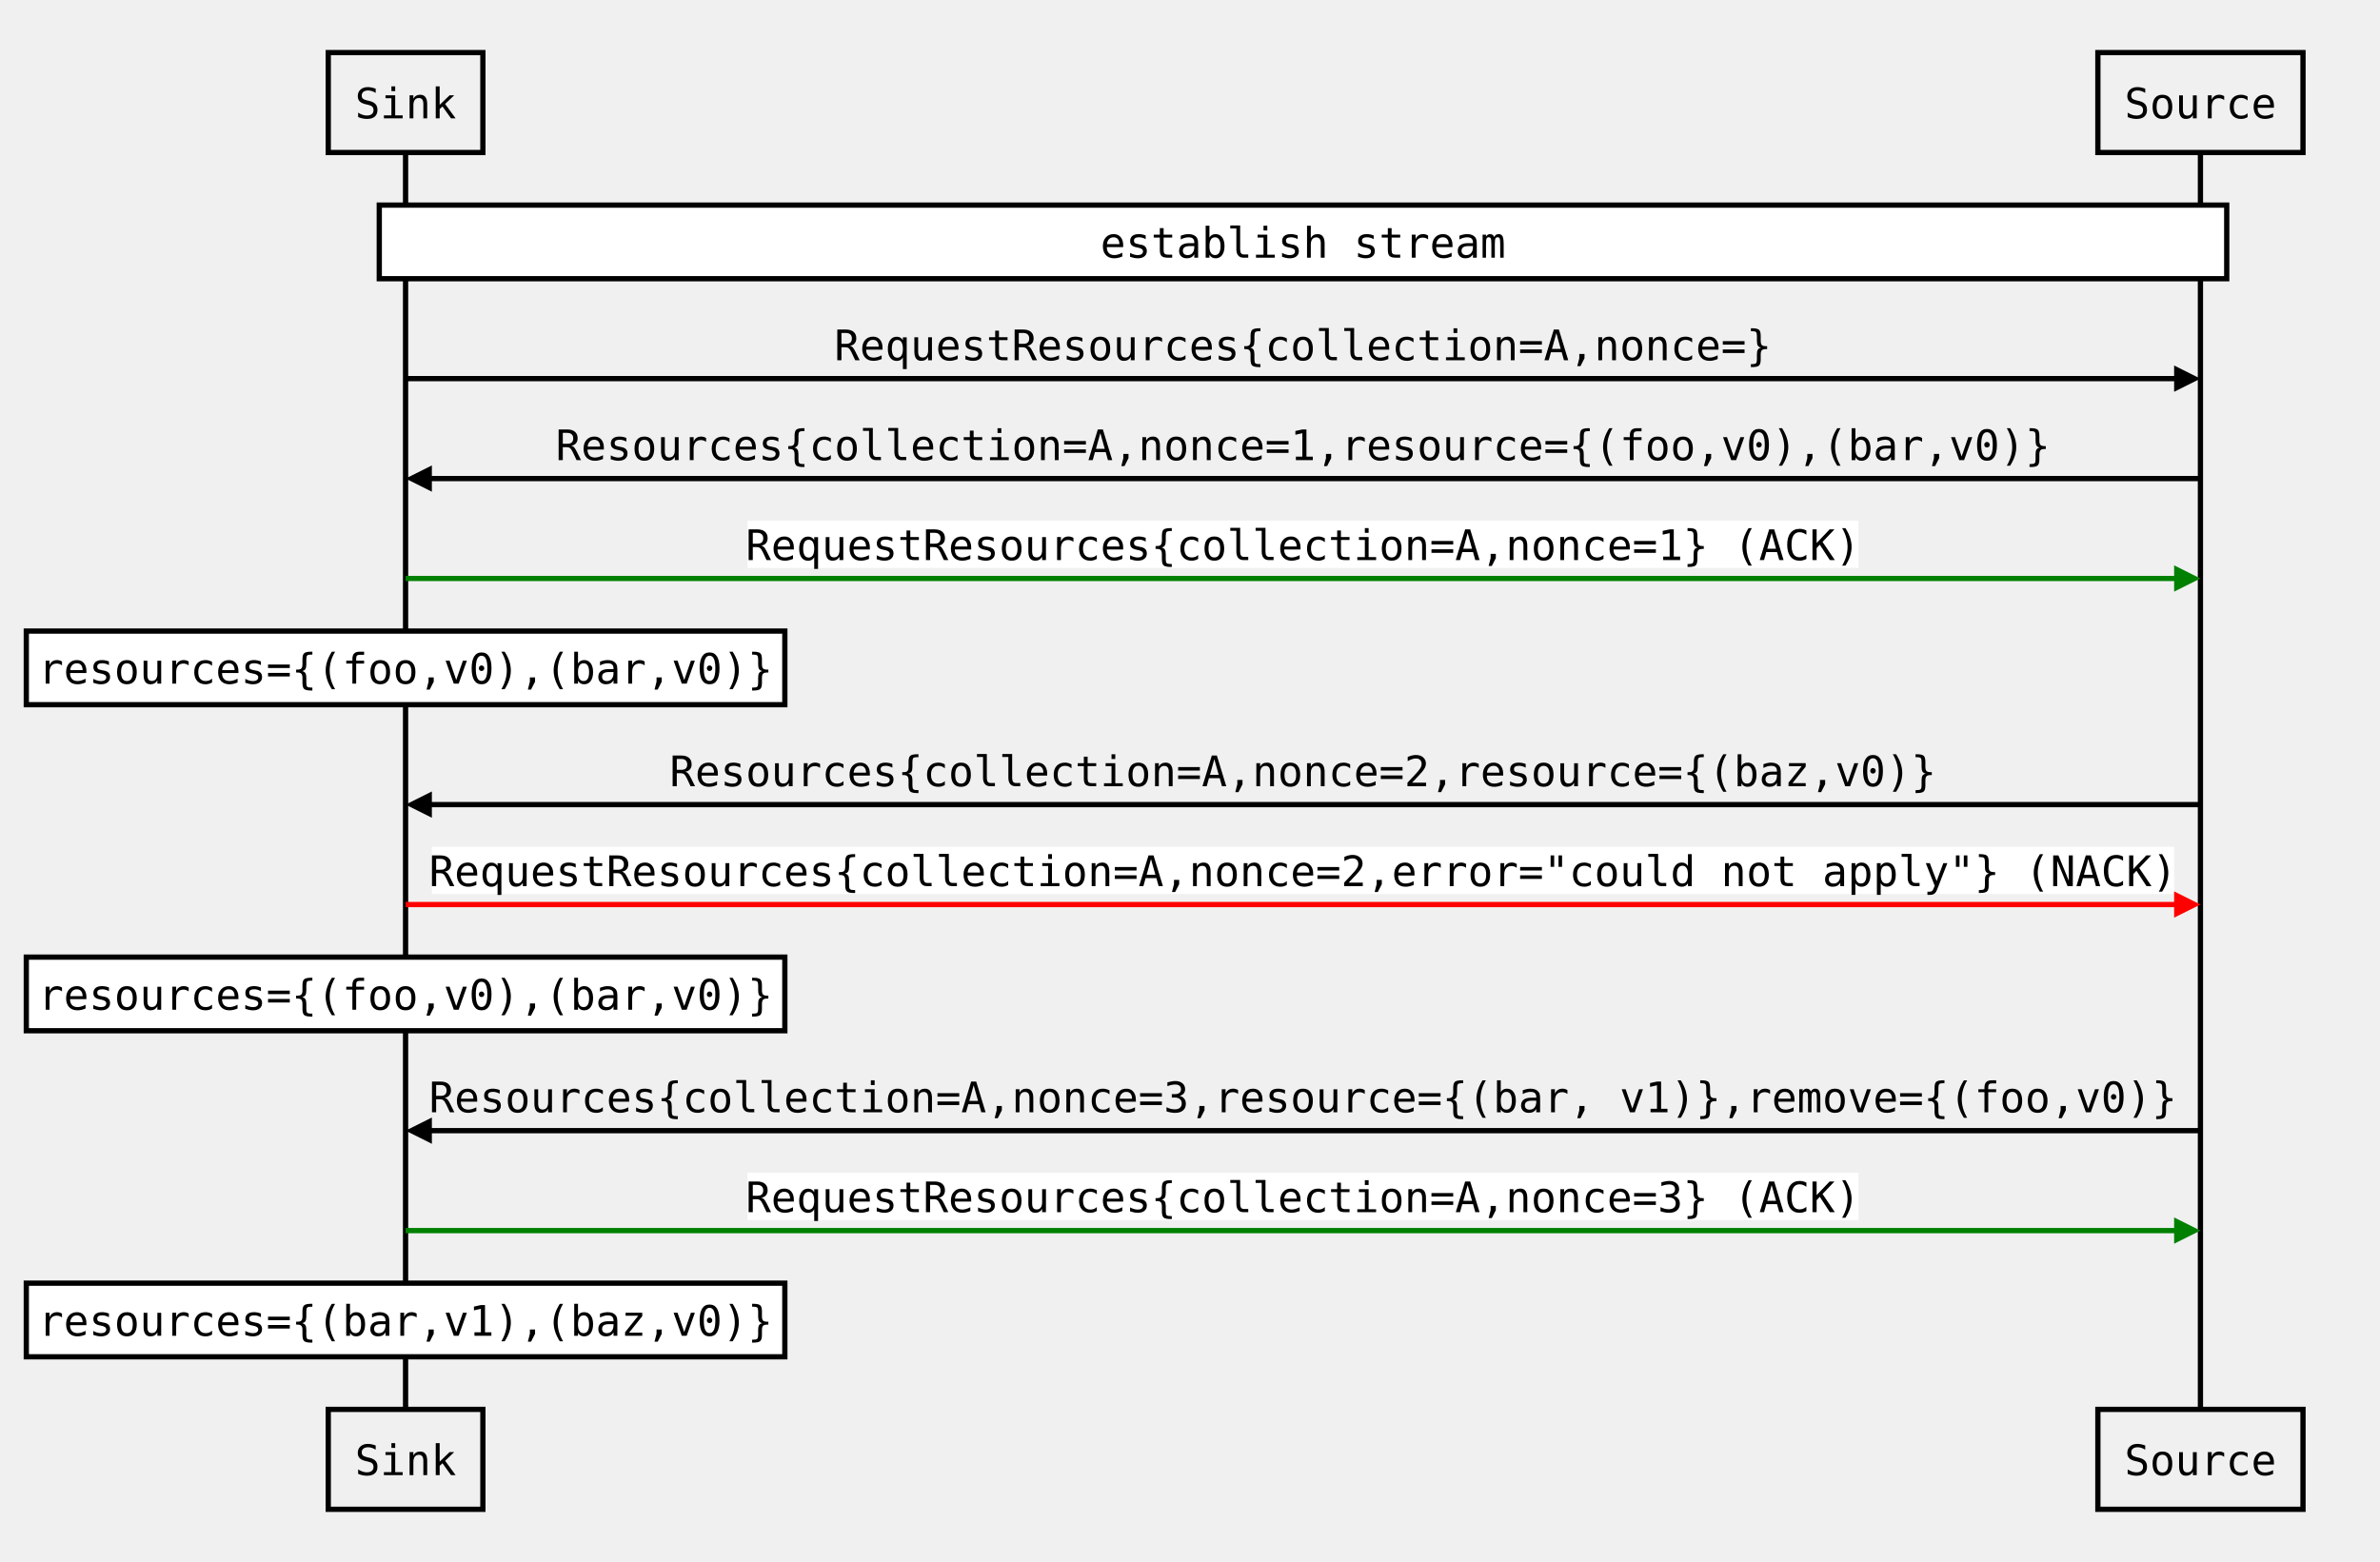
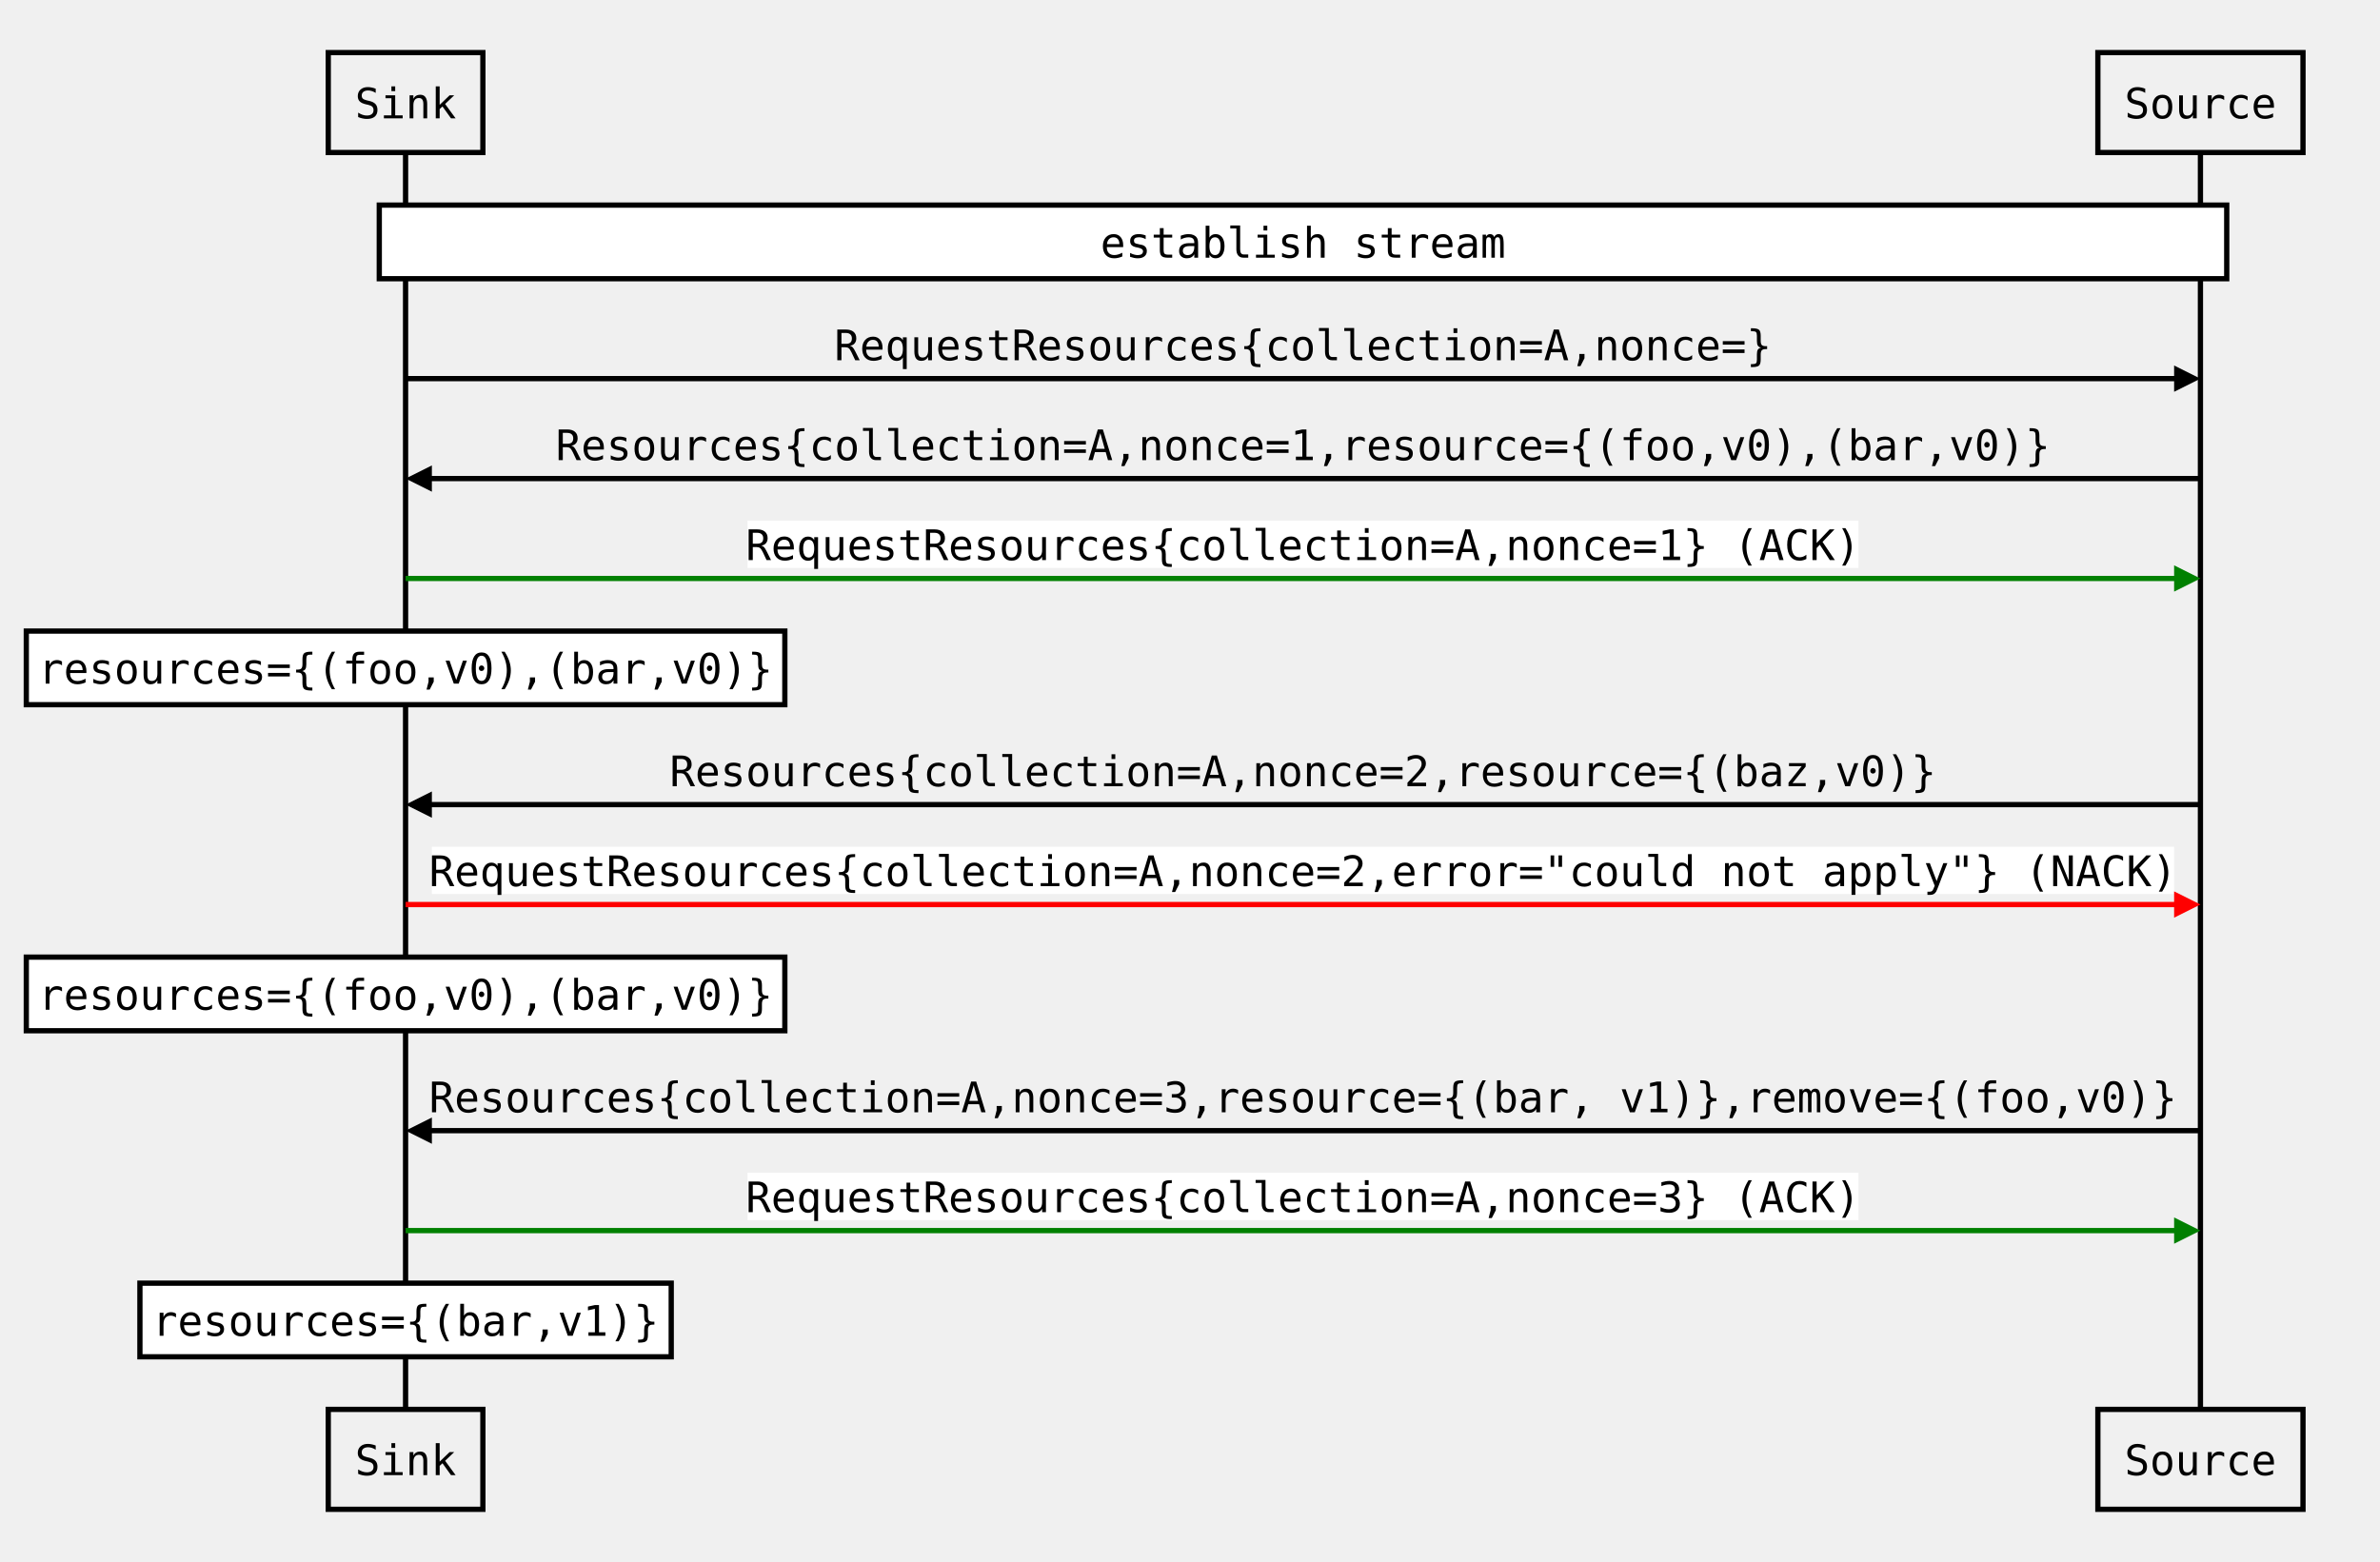
<svg xmlns="http://www.w3.org/2000/svg" xmlns:xlink="http://www.w3.org/1999/xlink" width="905" height="594">
  <defs style="-webkit-tap-highlight-color: rgba(0, 0, 0, 0);">
    <path stroke-linecap="round" d="M5,0 0,2.5 5,5z" id="raphael-marker-block" style="-webkit-tap-highlight-color: rgba(0, 0, 0, 0);" />
-     <marker id="raphael-marker-endblock55-obj2i1yp" markerHeight="5" markerWidth="5" orient="auto" refX="2.5" refY="2.5" style="-webkit-tap-highlight-color: rgba(0, 0, 0, 0);">
+     <marker id="raphael-marker-endblock55-obj9pmp7" markerHeight="5" markerWidth="5" orient="auto" refX="2.5" refY="2.5" style="-webkit-tap-highlight-color: rgba(0, 0, 0, 0);">
      <use xlink:href="#raphael-marker-block" transform="rotate(180 2.5 2.5) scale(1,1)" stroke-width="1" fill="#000" stroke="none" style="-webkit-tap-highlight-color: rgba(0, 0, 0, 0);" />
    </marker>
-     <marker id="raphael-marker-endblock55-obj9vggp" markerHeight="5" markerWidth="5" orient="auto" refX="2.5" refY="2.5" style="-webkit-tap-highlight-color: rgba(0, 0, 0, 0);">
+     <marker id="raphael-marker-endblock55-objykxdh" markerHeight="5" markerWidth="5" orient="auto" refX="2.5" refY="2.5" style="-webkit-tap-highlight-color: rgba(0, 0, 0, 0);">
      <use xlink:href="#raphael-marker-block" transform="rotate(180 2.5 2.5) scale(1,1)" stroke-width="1" fill="#000" stroke="none" style="-webkit-tap-highlight-color: rgba(0, 0, 0, 0);" />
    </marker>
-     <marker id="raphael-marker-endblock55-objo29ew" markerHeight="5" markerWidth="5" orient="auto" refX="2.5" refY="2.5" style="-webkit-tap-highlight-color: rgba(0, 0, 0, 0);">
+     <marker id="raphael-marker-endblock55-objhg2jq" markerHeight="5" markerWidth="5" orient="auto" refX="2.5" refY="2.5" style="-webkit-tap-highlight-color: rgba(0, 0, 0, 0);">
      <use xlink:href="#raphael-marker-block" transform="rotate(180 2.5 2.5) scale(1,1)" stroke-width="1" fill="green" stroke="none" style="-webkit-tap-highlight-color: rgba(0, 0, 0, 0);" />
    </marker>
-     <marker id="raphael-marker-endblock55-objppnu2" markerHeight="5" markerWidth="5" orient="auto" refX="2.5" refY="2.5" style="-webkit-tap-highlight-color: rgba(0, 0, 0, 0);">
+     <marker id="raphael-marker-endblock55-obj7fgdd" markerHeight="5" markerWidth="5" orient="auto" refX="2.5" refY="2.5" style="-webkit-tap-highlight-color: rgba(0, 0, 0, 0);">
      <use xlink:href="#raphael-marker-block" transform="rotate(180 2.5 2.5) scale(1,1)" stroke-width="1" fill="#000" stroke="none" style="-webkit-tap-highlight-color: rgba(0, 0, 0, 0);" />
    </marker>
-     <marker id="raphael-marker-endblock55-obj8165r" markerHeight="5" markerWidth="5" orient="auto" refX="2.5" refY="2.5" style="-webkit-tap-highlight-color: rgba(0, 0, 0, 0);">
+     <marker id="raphael-marker-endblock55-objmlwmi" markerHeight="5" markerWidth="5" orient="auto" refX="2.5" refY="2.5" style="-webkit-tap-highlight-color: rgba(0, 0, 0, 0);">
      <use xlink:href="#raphael-marker-block" transform="rotate(180 2.5 2.5) scale(1,1)" stroke-width="1" fill="red" stroke="none" style="-webkit-tap-highlight-color: rgba(0, 0, 0, 0);" />
    </marker>
-     <marker id="raphael-marker-endblock55-objq1ixd" markerHeight="5" markerWidth="5" orient="auto" refX="2.5" refY="2.5" style="-webkit-tap-highlight-color: rgba(0, 0, 0, 0);">
+     <marker id="raphael-marker-endblock55-objvsham" markerHeight="5" markerWidth="5" orient="auto" refX="2.5" refY="2.5" style="-webkit-tap-highlight-color: rgba(0, 0, 0, 0);">
      <use xlink:href="#raphael-marker-block" transform="rotate(180 2.5 2.5) scale(1,1)" stroke-width="1" fill="#000" stroke="none" style="-webkit-tap-highlight-color: rgba(0, 0, 0, 0);" />
    </marker>
-     <marker id="raphael-marker-endblock55-objgazds" markerHeight="5" markerWidth="5" orient="auto" refX="2.5" refY="2.5" style="-webkit-tap-highlight-color: rgba(0, 0, 0, 0);">
+     <marker id="raphael-marker-endblock55-objcaklh" markerHeight="5" markerWidth="5" orient="auto" refX="2.5" refY="2.5" style="-webkit-tap-highlight-color: rgba(0, 0, 0, 0);">
      <use xlink:href="#raphael-marker-block" transform="rotate(180 2.5 2.5) scale(1,1)" stroke-width="1" fill="green" stroke="none" style="-webkit-tap-highlight-color: rgba(0, 0, 0, 0);" />
    </marker>
  </defs>
  <rect x="124.82" y="20" width="58.797" height="38" rx="0" ry="0" fill="none" stroke="#000000" stroke-width="2" style="-webkit-tap-highlight-color: rgba(0, 0, 0, 0);" />
  <rect x="135.016" y="30" width="38.797" height="18" rx="0" ry="0" fill="none" stroke="none" style="-webkit-tap-highlight-color: rgba(0, 0, 0, 0);" />
  <text x="154.219" y="39" text-anchor="middle" font-family="Andale Mono, monospace" font-size="16px" stroke="none" fill="#000000" style="-webkit-tap-highlight-color: rgba(0, 0, 0, 0); text-anchor: middle; font-family: &quot;Andale Mono&quot;, monospace; font-size: 16px;">
    <tspan dy="6" style="-webkit-tap-highlight-color: rgba(0, 0, 0, 0);">Sink</tspan>
  </text>
  <rect x="124.82" y="536" width="58.797" height="38" rx="0" ry="0" fill="none" stroke="#000000" stroke-width="2" style="-webkit-tap-highlight-color: rgba(0, 0, 0, 0);" />
  <rect x="135.016" y="546" width="38.797" height="18" rx="0" ry="0" fill="none" stroke="none" style="-webkit-tap-highlight-color: rgba(0, 0, 0, 0);" />
  <text x="154.219" y="555" text-anchor="middle" font-family="Andale Mono, monospace" font-size="16px" stroke="none" fill="#000000" style="-webkit-tap-highlight-color: rgba(0, 0, 0, 0); text-anchor: middle; font-family: &quot;Andale Mono&quot;, monospace; font-size: 16px;">
    <tspan dy="6" style="-webkit-tap-highlight-color: rgba(0, 0, 0, 0);">Sink</tspan>
  </text>
  <path fill="none" stroke="#000000" d="M154.219,58L154.219,536" stroke-width="2" style="-webkit-tap-highlight-color: rgba(0, 0, 0, 0);" />
  <rect x="797.719" y="20" width="78" height="38" rx="0" ry="0" fill="none" stroke="#000000" stroke-width="2" style="-webkit-tap-highlight-color: rgba(0, 0, 0, 0);" />
  <rect x="807.906" y="30" width="58" height="18" rx="0" ry="0" fill="none" stroke="none" style="-webkit-tap-highlight-color: rgba(0, 0, 0, 0);" />
  <text x="836.719" y="39" text-anchor="middle" font-family="Andale Mono, monospace" font-size="16px" stroke="none" fill="#000000" style="-webkit-tap-highlight-color: rgba(0, 0, 0, 0); text-anchor: middle; font-family: &quot;Andale Mono&quot;, monospace; font-size: 16px;">
    <tspan dy="6" style="-webkit-tap-highlight-color: rgba(0, 0, 0, 0);">Source</tspan>
  </text>
  <rect x="797.719" y="536" width="78" height="38" rx="0" ry="0" fill="none" stroke="#000000" stroke-width="2" style="-webkit-tap-highlight-color: rgba(0, 0, 0, 0);" />
  <rect x="807.906" y="546" width="58" height="18" rx="0" ry="0" fill="none" stroke="none" style="-webkit-tap-highlight-color: rgba(0, 0, 0, 0);" />
  <text x="836.719" y="555" text-anchor="middle" font-family="Andale Mono, monospace" font-size="16px" stroke="none" fill="#000000" style="-webkit-tap-highlight-color: rgba(0, 0, 0, 0); text-anchor: middle; font-family: &quot;Andale Mono&quot;, monospace; font-size: 16px;">
    <tspan dy="6" style="-webkit-tap-highlight-color: rgba(0, 0, 0, 0);">Source</tspan>
  </text>
  <path fill="none" stroke="#000000" d="M836.719,58L836.719,536" stroke-width="2" style="-webkit-tap-highlight-color: rgba(0, 0, 0, 0);" />
  <rect x="144.219" y="78" width="702.5" height="28" rx="0" ry="0" fill="#ffffff" stroke="#000000" stroke-width="2" style="-webkit-tap-highlight-color: rgba(0, 0, 0, 0);" />
  <rect x="418.656" y="83" width="154.016" height="18" rx="0" ry="0" fill="#ffffff" stroke="none" style="-webkit-tap-highlight-color: rgba(0, 0, 0, 0);" />
  <text x="495.469" y="92" text-anchor="middle" font-family="Andale Mono, monospace" font-size="16px" stroke="none" fill="#000000" style="-webkit-tap-highlight-color: rgba(0, 0, 0, 0); text-anchor: middle; font-family: &quot;Andale Mono&quot;, monospace; font-size: 16px;">
    <tspan dy="6" style="-webkit-tap-highlight-color: rgba(0, 0, 0, 0);">establish stream</tspan>
  </text>
  <rect x="317.828" y="122" width="355.25" height="18" rx="0" ry="0" fill="none" stroke="none" style="-webkit-tap-highlight-color: rgba(0, 0, 0, 0);" />
  <text x="495.469" y="131" text-anchor="middle" font-family="Andale Mono, monospace" font-size="16px" stroke="none" fill="#000000" style="-webkit-tap-highlight-color: rgba(0, 0, 0, 0); text-anchor: middle; font-family: &quot;Andale Mono&quot;, monospace; font-size: 16px;">
    <tspan dy="6" style="-webkit-tap-highlight-color: rgba(0, 0, 0, 0);">RequestResources{collection=A,nonce=}</tspan>
  </text>
-   <path fill="none" stroke="#000000" d="M154.219,144C154.219,144,769.795,144,831.713,144" stroke-width="2" marker-end="url(#raphael-marker-endblock55-obj2i1yp)" stroke-dasharray="none" style="-webkit-tap-highlight-color: rgba(0, 0, 0, 0);" />
+   <path fill="none" stroke="#000000" d="M154.219,144C154.219,144,769.795,144,831.713,144" stroke-width="2" marker-end="url(#raphael-marker-endblock55-obj9pmp7)" stroke-dasharray="none" style="-webkit-tap-highlight-color: rgba(0, 0, 0, 0);" />
  <rect x="212.219" y="160" width="566.484" height="18" rx="0" ry="0" fill="none" stroke="none" style="-webkit-tap-highlight-color: rgba(0, 0, 0, 0);" />
  <text x="495.469" y="169" text-anchor="middle" font-family="Andale Mono, monospace" font-size="16px" stroke="none" fill="#000000" style="-webkit-tap-highlight-color: rgba(0, 0, 0, 0); text-anchor: middle; font-family: &quot;Andale Mono&quot;, monospace; font-size: 16px;">
    <tspan dy="6" style="-webkit-tap-highlight-color: rgba(0, 0, 0, 0);">Resources{collection=A,nonce=1,resource={(foo,v0),(bar,v0)}</tspan>
  </text>
-   <path fill="none" stroke="#000000" d="M836.719,182C836.719,182,221.142,182,159.224,182" stroke-width="2" marker-end="url(#raphael-marker-endblock55-obj9vggp)" stroke-dasharray="none" style="-webkit-tap-highlight-color: rgba(0, 0, 0, 0);" />
+   <path fill="none" stroke="#000000" d="M836.719,182C836.719,182,221.142,182,159.224,182" stroke-width="2" marker-end="url(#raphael-marker-endblock55-objykxdh)" stroke-dasharray="none" style="-webkit-tap-highlight-color: rgba(0, 0, 0, 0);" />
  <rect x="284.234" y="198" width="422.469" height="18" rx="0" ry="0" fill="#ffffff" stroke="none" style="-webkit-tap-highlight-color: rgba(0, 0, 0, 0);" />
  <text x="495.469" y="207" text-anchor="middle" font-family="Andale Mono, monospace" font-size="16px" stroke="none" fill="#000000" style="-webkit-tap-highlight-color: rgba(0, 0, 0, 0); text-anchor: middle; font-family: &quot;Andale Mono&quot;, monospace; font-size: 16px;">
    <tspan dy="6" style="-webkit-tap-highlight-color: rgba(0, 0, 0, 0);">RequestResources{collection=A,nonce=1} (ACK)</tspan>
  </text>
-   <path fill="none" stroke="#008000" d="M154.219,220C154.219,220,769.795,220,831.713,220" stroke-width="2" marker-end="url(#raphael-marker-endblock55-objo29ew)" stroke-dasharray="none" style="-webkit-tap-highlight-color: rgba(0, 0, 0, 0);" />
+   <path fill="none" stroke="#008000" d="M154.219,220C154.219,220,769.795,220,831.713,220" stroke-width="2" marker-end="url(#raphael-marker-endblock55-objhg2jq)" stroke-dasharray="none" style="-webkit-tap-highlight-color: rgba(0, 0, 0, 0);" />
  <rect x="10" y="240" width="288.438" height="28" rx="0" ry="0" fill="#ffffff" stroke="#000000" stroke-width="2" style="-webkit-tap-highlight-color: rgba(0, 0, 0, 0);" />
  <rect x="14.984" y="245" width="278.438" height="18" rx="0" ry="0" fill="#ffffff" stroke="none" style="-webkit-tap-highlight-color: rgba(0, 0, 0, 0);" />
  <text x="154.219" y="254" text-anchor="middle" font-family="Andale Mono, monospace" font-size="16px" stroke="none" fill="#000000" style="-webkit-tap-highlight-color: rgba(0, 0, 0, 0); text-anchor: middle; font-family: &quot;Andale Mono&quot;, monospace; font-size: 16px;">
    <tspan dy="6" style="-webkit-tap-highlight-color: rgba(0, 0, 0, 0);">resources={(foo,v0),(bar,v0)}</tspan>
  </text>
  <rect x="255.422" y="284" width="480.078" height="18" rx="0" ry="0" fill="none" stroke="none" style="-webkit-tap-highlight-color: rgba(0, 0, 0, 0);" />
  <text x="495.469" y="293" text-anchor="middle" font-family="Andale Mono, monospace" font-size="16px" stroke="none" fill="#000000" style="-webkit-tap-highlight-color: rgba(0, 0, 0, 0); text-anchor: middle; font-family: &quot;Andale Mono&quot;, monospace; font-size: 16px;">
    <tspan dy="6" style="-webkit-tap-highlight-color: rgba(0, 0, 0, 0);">Resources{collection=A,nonce=2,resource={(baz,v0)}</tspan>
  </text>
-   <path fill="none" stroke="#000000" d="M836.719,306C836.719,306,221.142,306,159.224,306" stroke-width="2" marker-end="url(#raphael-marker-endblock55-objppnu2)" stroke-dasharray="none" style="-webkit-tap-highlight-color: rgba(0, 0, 0, 0);" />
+   <path fill="none" stroke="#000000" d="M836.719,306C836.719,306,221.142,306,159.224,306" stroke-width="2" marker-end="url(#raphael-marker-endblock55-obj7fgdd)" stroke-dasharray="none" style="-webkit-tap-highlight-color: rgba(0, 0, 0, 0);" />
  <rect x="164.203" y="322" width="662.5" height="18" rx="0" ry="0" fill="#ffffff" stroke="none" style="-webkit-tap-highlight-color: rgba(0, 0, 0, 0);" />
  <text x="495.469" y="331" text-anchor="middle" font-family="Andale Mono, monospace" font-size="16px" stroke="none" fill="#000000" style="-webkit-tap-highlight-color: rgba(0, 0, 0, 0); text-anchor: middle; font-family: &quot;Andale Mono&quot;, monospace; font-size: 16px;">
    <tspan dy="6" style="-webkit-tap-highlight-color: rgba(0, 0, 0, 0);">RequestResources{collection=A,nonce=2,error="could not apply"} (NACK)</tspan>
  </text>
-   <path fill="none" stroke="#ff0000" d="M154.219,344C154.219,344,769.795,344,831.713,344" stroke-width="2" marker-end="url(#raphael-marker-endblock55-obj8165r)" stroke-dasharray="none" style="-webkit-tap-highlight-color: rgba(0, 0, 0, 0);" />
+   <path fill="none" stroke="#ff0000" d="M154.219,344C154.219,344,769.795,344,831.713,344" stroke-width="2" marker-end="url(#raphael-marker-endblock55-objmlwmi)" stroke-dasharray="none" style="-webkit-tap-highlight-color: rgba(0, 0, 0, 0);" />
  <rect x="10" y="364" width="288.438" height="28" rx="0" ry="0" fill="#ffffff" stroke="#000000" stroke-width="2" style="-webkit-tap-highlight-color: rgba(0, 0, 0, 0);" />
  <rect x="14.984" y="369" width="278.438" height="18" rx="0" ry="0" fill="#ffffff" stroke="none" style="-webkit-tap-highlight-color: rgba(0, 0, 0, 0);" />
  <text x="154.219" y="378" text-anchor="middle" font-family="Andale Mono, monospace" font-size="16px" stroke="none" fill="#000000" style="-webkit-tap-highlight-color: rgba(0, 0, 0, 0); text-anchor: middle; font-family: &quot;Andale Mono&quot;, monospace; font-size: 16px;">
    <tspan dy="6" style="-webkit-tap-highlight-color: rgba(0, 0, 0, 0);">resources={(foo,v0),(bar,v0)}</tspan>
  </text>
  <rect x="164.203" y="408" width="662.5" height="18" rx="0" ry="0" fill="none" stroke="none" style="-webkit-tap-highlight-color: rgba(0, 0, 0, 0);" />
  <text x="495.469" y="417" text-anchor="middle" font-family="Andale Mono, monospace" font-size="16px" stroke="none" fill="#000000" style="-webkit-tap-highlight-color: rgba(0, 0, 0, 0); text-anchor: middle; font-family: &quot;Andale Mono&quot;, monospace; font-size: 16px;">
    <tspan dy="6" style="-webkit-tap-highlight-color: rgba(0, 0, 0, 0);">Resources{collection=A,nonce=3,resource={(bar, v1)},remove={(foo,v0)}</tspan>
  </text>
-   <path fill="none" stroke="#000000" d="M836.719,430C836.719,430,221.142,430,159.224,430" stroke-width="2" marker-end="url(#raphael-marker-endblock55-objq1ixd)" stroke-dasharray="none" style="-webkit-tap-highlight-color: rgba(0, 0, 0, 0);" />
+   <path fill="none" stroke="#000000" d="M836.719,430C836.719,430,221.142,430,159.224,430" stroke-width="2" marker-end="url(#raphael-marker-endblock55-objvsham)" stroke-dasharray="none" style="-webkit-tap-highlight-color: rgba(0, 0, 0, 0);" />
  <rect x="284.234" y="446" width="422.469" height="18" rx="0" ry="0" fill="#ffffff" stroke="none" style="-webkit-tap-highlight-color: rgba(0, 0, 0, 0);" />
  <text x="495.469" y="455" text-anchor="middle" font-family="Andale Mono, monospace" font-size="16px" stroke="none" fill="#000000" style="-webkit-tap-highlight-color: rgba(0, 0, 0, 0); text-anchor: middle; font-family: &quot;Andale Mono&quot;, monospace; font-size: 16px;">
    <tspan dy="6" style="-webkit-tap-highlight-color: rgba(0, 0, 0, 0);">RequestResources{collection=A,nonce=3} (ACK)</tspan>
  </text>
-   <path fill="none" stroke="#008000" d="M154.219,468C154.219,468,769.795,468,831.713,468" stroke-width="2" marker-end="url(#raphael-marker-endblock55-objgazds)" stroke-dasharray="none" style="-webkit-tap-highlight-color: rgba(0, 0, 0, 0);" />
-   <rect x="10" y="488" width="288.438" height="28" rx="0" ry="0" fill="#ffffff" stroke="#000000" stroke-width="2" style="-webkit-tap-highlight-color: rgba(0, 0, 0, 0);" />
-   <rect x="14.984" y="493" width="278.438" height="18" rx="0" ry="0" fill="#ffffff" stroke="none" style="-webkit-tap-highlight-color: rgba(0, 0, 0, 0);" />
+   <path fill="none" stroke="#008000" d="M154.219,468C154.219,468,769.795,468,831.713,468" stroke-width="2" marker-end="url(#raphael-marker-endblock55-objcaklh)" stroke-dasharray="none" style="-webkit-tap-highlight-color: rgba(0, 0, 0, 0);" />
+   <rect x="53.203" y="488" width="202.031" height="28" rx="0" ry="0" fill="#ffffff" stroke="#000000" stroke-width="2" style="-webkit-tap-highlight-color: rgba(0, 0, 0, 0);" />
+   <rect x="58.203" y="493" width="192.031" height="18" rx="0" ry="0" fill="#ffffff" stroke="none" style="-webkit-tap-highlight-color: rgba(0, 0, 0, 0);" />
  <text x="154.219" y="502" text-anchor="middle" font-family="Andale Mono, monospace" font-size="16px" stroke="none" fill="#000000" style="-webkit-tap-highlight-color: rgba(0, 0, 0, 0); text-anchor: middle; font-family: &quot;Andale Mono&quot;, monospace; font-size: 16px;">
-     <tspan dy="6" style="-webkit-tap-highlight-color: rgba(0, 0, 0, 0);">resources={(bar,v1),(baz,v0)}</tspan>
+     <tspan dy="6" style="-webkit-tap-highlight-color: rgba(0, 0, 0, 0);">resources={(bar,v1)}</tspan>
  </text>
</svg>
